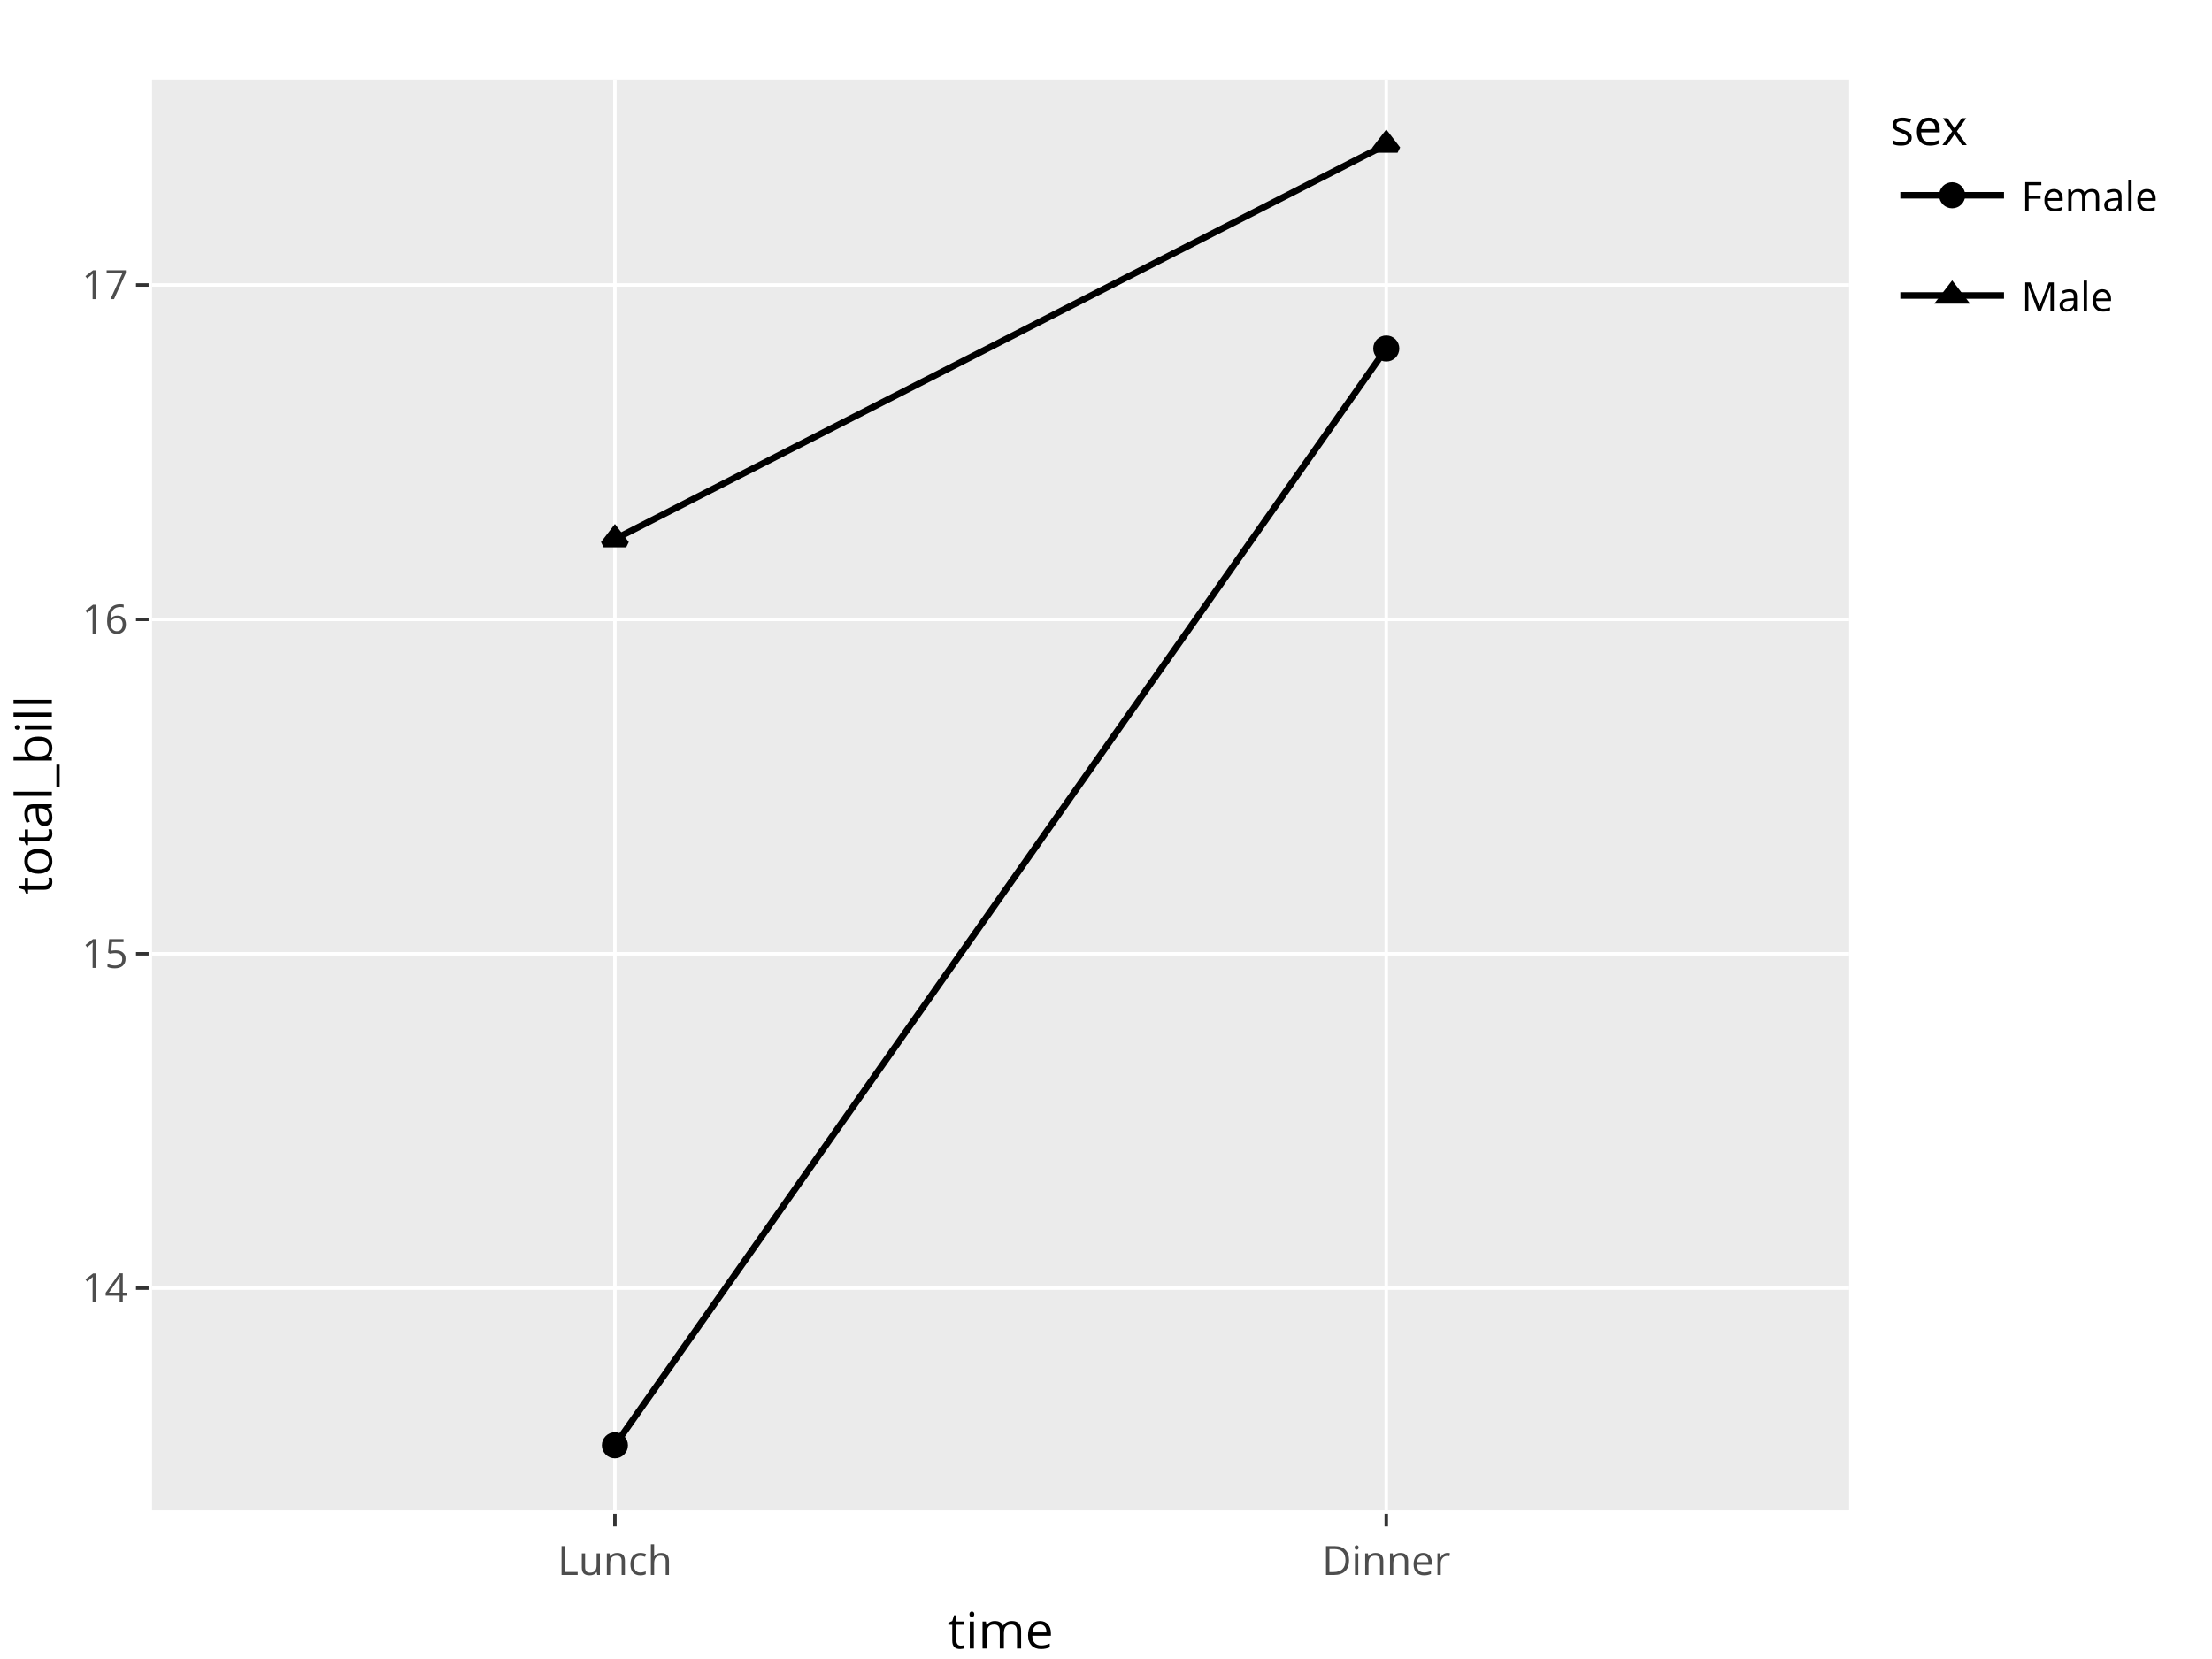
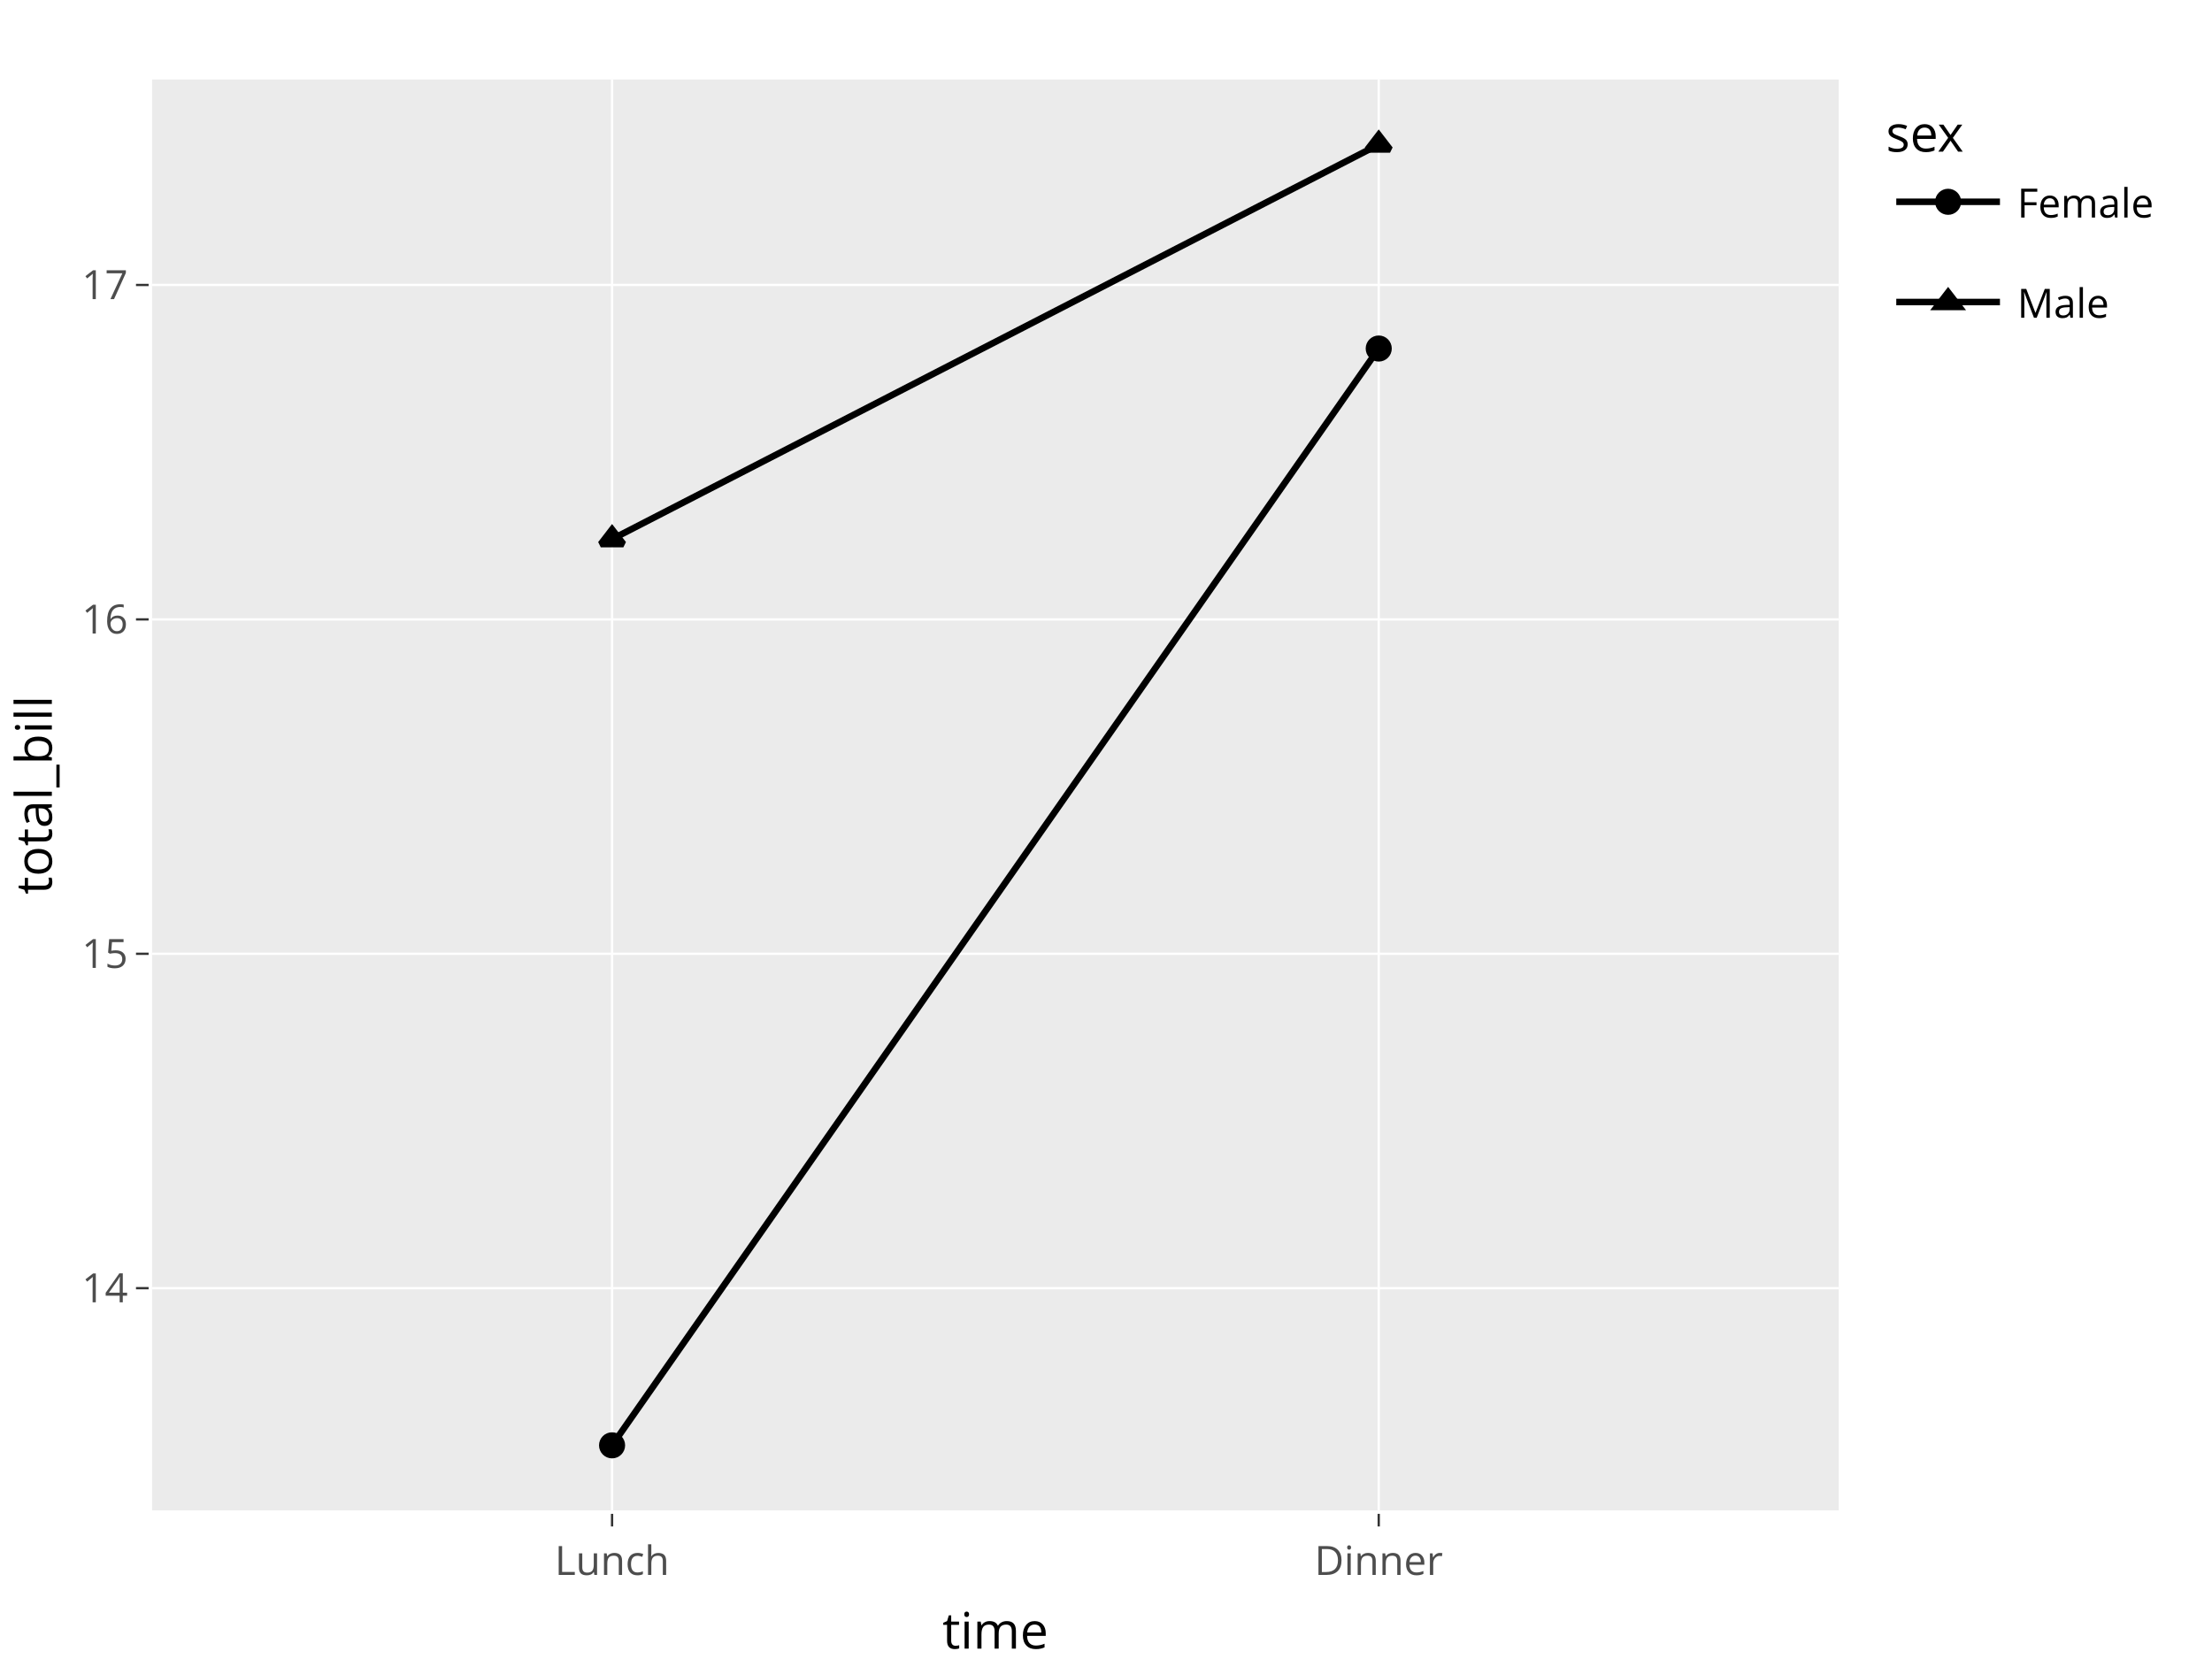
<svg xmlns="http://www.w3.org/2000/svg" class="main-svg" width="640" height="480" style="" viewBox="0 0 640 480">
  <rect x="0" y="0" width="640" height="480" style="fill: rgb(255, 255, 255); fill-opacity: 1;" />
  <defs id="defs-">
    <g class="clips">
      <clipPath id="clipxyplot" class="plotclip">
-         <rect width="491" height="414" />
+         <rect width="488" height="414" />
      </clipPath>
      <clipPath class="axesclip" id="clipx">
-         <rect x="44" y="0" width="491" height="480" />
+         <rect x="44" y="0" width="488" height="480" />
      </clipPath>
      <clipPath class="axesclip" id="clipy">
        <rect x="0" y="23" width="640" height="414" />
      </clipPath>
      <clipPath class="axesclip" id="clipxy">
-         <rect x="44" y="23" width="491" height="414" />
+         <rect x="44" y="23" width="488" height="414" />
      </clipPath>
    </g>
    <g class="gradients" />
    <g class="patterns" />
  </defs>
  <g class="bglayer">
-     <rect class="bg" x="44" y="23" width="491" height="414" style="fill: rgb(235, 235, 235); fill-opacity: 1; stroke-width: 0;" />
+     <rect class="bg" x="44" y="23" width="488" height="414" style="fill: rgb(235, 235, 235); fill-opacity: 1; stroke-width: 0;" />
  </g>
  <g class="layer-below">
    <g class="imagelayer" />
-     <g class="shapelayer">
-       <path data-index="0" fill-rule="evenodd" d="M44,437H535V23H44Z" style="opacity: 1; stroke: rgb(0, 0, 0); stroke-opacity: 0; fill: rgb(0, 0, 0); fill-opacity: 0; stroke-width: 0px;" />
-     </g>
+     <g class="shapelayer" />
  </g>
  <g class="cartesianlayer">
    <g class="subplot xy">
      <g class="layer-subplot">
        <g class="shapelayer" />
        <g class="imagelayer" />
      </g>
+       <g class="minor-gridlayer">
+         <g class="x" />
+         <g class="y" />
+       </g>
      <g class="gridlayer">
        <g class="x">
-           <path class="xgrid crisp" transform="translate(177.91,0)" d="M0,23v414" style="stroke: rgb(255, 255, 255); stroke-opacity: 1; stroke-width: 1px;" />
-           <path class="xgrid crisp" transform="translate(401.09,0)" d="M0,23v414" style="stroke: rgb(255, 255, 255); stroke-opacity: 1; stroke-width: 1px;" />
+           <path class="xgrid crisp" transform="translate(177.09,0)" d="M0,23v414" style="stroke: rgb(255, 255, 255); stroke-opacity: 1; stroke-width: 0.664px;" />
+           <path class="xgrid crisp" transform="translate(398.91,0)" d="M0,23v414" style="stroke: rgb(255, 255, 255); stroke-opacity: 1; stroke-width: 0.664px;" />
        </g>
        <g class="y">
-           <path class="ygrid crisp" transform="translate(0,372.71)" d="M44,0h491" style="stroke: rgb(255, 255, 255); stroke-opacity: 1; stroke-width: 1px;" />
-           <path class="ygrid crisp" transform="translate(0,275.96)" d="M44,0h491" style="stroke: rgb(255, 255, 255); stroke-opacity: 1; stroke-width: 1px;" />
-           <path class="ygrid crisp" transform="translate(0,179.21)" d="M44,0h491" style="stroke: rgb(255, 255, 255); stroke-opacity: 1; stroke-width: 1px;" />
-           <path class="ygrid crisp" transform="translate(0,82.45)" d="M44,0h491" style="stroke: rgb(255, 255, 255); stroke-opacity: 1; stroke-width: 1px;" />
+           <path class="ygrid crisp" transform="translate(0,372.71)" d="M44,0h488" style="stroke: rgb(255, 255, 255); stroke-opacity: 1; stroke-width: 0.664px;" />
+           <path class="ygrid crisp" transform="translate(0,275.96)" d="M44,0h488" style="stroke: rgb(255, 255, 255); stroke-opacity: 1; stroke-width: 0.664px;" />
+           <path class="ygrid crisp" transform="translate(0,179.21)" d="M44,0h488" style="stroke: rgb(255, 255, 255); stroke-opacity: 1; stroke-width: 0.664px;" />
+           <path class="ygrid crisp" transform="translate(0,82.45)" d="M44,0h488" style="stroke: rgb(255, 255, 255); stroke-opacity: 1; stroke-width: 0.664px;" />
        </g>
      </g>
      <g class="zerolinelayer" />
      <path class="xlines-below" />
      <path class="ylines-below" />
      <g class="overlines-below" />
      <g class="xaxislayer-below" />
      <g class="yaxislayer-below" />
      <g class="overaxes-below" />
      <g class="plot" transform="translate(44,23)" clip-path="url(#clipxyplot)">
        <g class="scatterlayer mlayer">
          <g class="trace scatter trace-vdiffr-plotly-1" style="stroke-miterlimit: 2; opacity: 1;">
            <g class="fills" />
            <g class="errorbars" />
            <g class="lines">
-               <path class="js-line" d="M133.91,395.18L357.09,77.84" style="vector-effect: non-scaling-stroke; fill: none; stroke: rgb(0, 0, 0); stroke-opacity: 1; stroke-width: 1.89px; opacity: 1;" />
+               <path class="js-line" d="M133.09,395.18L354.91,77.84" style="vector-effect: none; fill: none; stroke: rgb(0, 0, 0); stroke-opacity: 1; stroke-width: 1.89px; opacity: 1;" />
            </g>
            <g class="points">
-               <path class="point" transform="translate(133.91,395.18)" d="M2.83,0A2.83,2.83 0 1,1 0,-2.83A2.83,2.83 0 0,1 2.83,0Z" style="opacity: 1; stroke-width: 1.89px; fill: rgb(0, 0, 0); fill-opacity: 1; stroke: rgb(0, 0, 0); stroke-opacity: 1;" />
-               <path class="point" transform="translate(357.09,77.84)" d="M2.83,0A2.83,2.83 0 1,1 0,-2.83A2.83,2.83 0 0,1 2.83,0Z" style="opacity: 1; stroke-width: 1.89px; fill: rgb(0, 0, 0); fill-opacity: 1; stroke: rgb(0, 0, 0); stroke-opacity: 1;" />
+               <path class="point" transform="translate(133.09,395.18)" d="M2.83,0A2.83,2.83 0 1,1 0,-2.83A2.83,2.83 0 0,1 2.83,0Z" style="opacity: 1; stroke-width: 1.89px; fill: rgb(0, 0, 0); fill-opacity: 1; stroke: rgb(0, 0, 0); stroke-opacity: 1;" />
+               <path class="point" transform="translate(354.91,77.84)" d="M2.83,0A2.83,2.83 0 1,1 0,-2.83A2.83,2.83 0 0,1 2.83,0Z" style="opacity: 1; stroke-width: 1.89px; fill: rgb(0, 0, 0); fill-opacity: 1; stroke: rgb(0, 0, 0); stroke-opacity: 1;" />
            </g>
            <g class="text" />
          </g>
          <g class="trace scatter trace-vdiffr-plotly-2" style="stroke-miterlimit: 2; opacity: 1;">
            <g class="fills" />
            <g class="errorbars" />
            <g class="lines">
-               <path class="js-line" d="M133.91,132.99L357.09,18.82" style="vector-effect: non-scaling-stroke; fill: none; stroke: rgb(0, 0, 0); stroke-opacity: 1; stroke-width: 1.89px; opacity: 1;" />
+               <path class="js-line" d="M133.09,132.99L354.91,18.82" style="vector-effect: none; fill: none; stroke: rgb(0, 0, 0); stroke-opacity: 1; stroke-width: 1.89px; opacity: 1;" />
            </g>
            <g class="points">
-               <path class="point" transform="translate(133.91,132.99)" d="M-3.27,1.42H3.27L0,-2.83Z" style="opacity: 1; stroke-width: 1.89px; fill: rgb(0, 0, 0); fill-opacity: 1; stroke: rgb(0, 0, 0); stroke-opacity: 1;" />
-               <path class="point" transform="translate(357.09,18.82)" d="M-3.27,1.42H3.27L0,-2.83Z" style="opacity: 1; stroke-width: 1.89px; fill: rgb(0, 0, 0); fill-opacity: 1; stroke: rgb(0, 0, 0); stroke-opacity: 1;" />
+               <path class="point" transform="translate(133.09,132.99)" d="M-3.27,1.42H3.27L0,-2.83Z" style="opacity: 1; stroke-width: 1.89px; fill: rgb(0, 0, 0); fill-opacity: 1; stroke: rgb(0, 0, 0); stroke-opacity: 1;" />
+               <path class="point" transform="translate(354.91,18.82)" d="M-3.27,1.42H3.27L0,-2.83Z" style="opacity: 1; stroke-width: 1.89px; fill: rgb(0, 0, 0); fill-opacity: 1; stroke: rgb(0, 0, 0); stroke-opacity: 1;" />
            </g>
            <g class="text" />
          </g>
        </g>
      </g>
      <g class="overplot" />
      <path class="xlines-above crisp" d="" style="fill: none; stroke-width: 1px; stroke: rgb(0, 0, 0); stroke-opacity: 0;" />
      <path class="ylines-above crisp" d="" style="fill: none; stroke-width: 1px; stroke: rgb(0, 0, 0); stroke-opacity: 0;" />
      <g class="overlines-above" />
      <g class="xaxislayer-above">
-         <path class="xtick ticks crisp" d="M0,438v3.653" transform="translate(177.91,0)" style="stroke: rgb(51, 51, 51); stroke-opacity: 1; stroke-width: 1px;" />
-         <path class="xtick ticks crisp" d="M0,438v3.653" transform="translate(401.09,0)" style="stroke: rgb(51, 51, 51); stroke-opacity: 1; stroke-width: 1px;" />
+         <path class="xtick ticks crisp" d="M0,438v3.653" transform="translate(177.09,0)" style="stroke: rgb(51, 51, 51); stroke-opacity: 1; stroke-width: 0.664px;" />
+         <path class="xtick ticks crisp" d="M0,438v3.653" transform="translate(398.91,0)" style="stroke: rgb(51, 51, 51); stroke-opacity: 1; stroke-width: 0.664px;" />
        <g class="xtick">
-           <text text-anchor="middle" x="0" y="455.68" transform="translate(177.91,0)" style="font-family: 'Open Sans', verdana, arial, sans-serif; font-size: 11.69px; fill: rgb(77, 77, 77); fill-opacity: 1; white-space: pre; opacity: 1;">Lunch</text>
+           <text text-anchor="middle" x="0" y="455.68" transform="translate(177.09,0)" style="font-family: 'Open Sans', verdana, arial, sans-serif; font-size: 11.69px; fill: rgb(77, 77, 77); fill-opacity: 1; white-space: pre; opacity: 1;">Lunch</text>
        </g>
        <g class="xtick">
-           <text text-anchor="middle" x="0" y="455.68" style="font-family: 'Open Sans', verdana, arial, sans-serif; font-size: 11.69px; fill: rgb(77, 77, 77); fill-opacity: 1; white-space: pre; opacity: 1;" transform="translate(401.09,0)">Dinner</text>
+           <text text-anchor="middle" x="0" y="455.68" style="font-family: 'Open Sans', verdana, arial, sans-serif; font-size: 11.69px; fill: rgb(77, 77, 77); fill-opacity: 1; white-space: pre; opacity: 1;" transform="translate(398.91,0)">Dinner</text>
        </g>
      </g>
      <g class="yaxislayer-above">
-         <path class="ytick ticks crisp" d="M43,0h-3.653" transform="translate(0,372.71)" style="stroke: rgb(51, 51, 51); stroke-opacity: 1; stroke-width: 1px;" />
-         <path class="ytick ticks crisp" d="M43,0h-3.653" transform="translate(0,275.96)" style="stroke: rgb(51, 51, 51); stroke-opacity: 1; stroke-width: 1px;" />
-         <path class="ytick ticks crisp" d="M43,0h-3.653" transform="translate(0,179.21)" style="stroke: rgb(51, 51, 51); stroke-opacity: 1; stroke-width: 1px;" />
-         <path class="ytick ticks crisp" d="M43,0h-3.653" transform="translate(0,82.45)" style="stroke: rgb(51, 51, 51); stroke-opacity: 1; stroke-width: 1px;" />
+         <path class="ytick ticks crisp" d="M43,0h-3.653" transform="translate(0,372.71)" style="stroke: rgb(51, 51, 51); stroke-opacity: 1; stroke-width: 0.664px;" />
+         <path class="ytick ticks crisp" d="M43,0h-3.653" transform="translate(0,275.96)" style="stroke: rgb(51, 51, 51); stroke-opacity: 1; stroke-width: 0.664px;" />
+         <path class="ytick ticks crisp" d="M43,0h-3.653" transform="translate(0,179.21)" style="stroke: rgb(51, 51, 51); stroke-opacity: 1; stroke-width: 0.664px;" />
+         <path class="ytick ticks crisp" d="M43,0h-3.653" transform="translate(0,82.45)" style="stroke: rgb(51, 51, 51); stroke-opacity: 1; stroke-width: 0.664px;" />
        <g class="ytick">
          <text text-anchor="end" x="37.009" y="4.091" transform="translate(0,372.71)" style="font-family: 'Open Sans', verdana, arial, sans-serif; font-size: 11.69px; fill: rgb(77, 77, 77); fill-opacity: 1; white-space: pre; opacity: 1;">14</text>
        </g>
        <g class="ytick">
          <text text-anchor="end" x="37.009" y="4.091" style="font-family: 'Open Sans', verdana, arial, sans-serif; font-size: 11.69px; fill: rgb(77, 77, 77); fill-opacity: 1; white-space: pre; opacity: 1;" transform="translate(0,275.96)">15</text>
        </g>
        <g class="ytick">
          <text text-anchor="end" x="37.009" y="4.091" style="font-family: 'Open Sans', verdana, arial, sans-serif; font-size: 11.69px; fill: rgb(77, 77, 77); fill-opacity: 1; white-space: pre; opacity: 1;" transform="translate(0,179.21)">16</text>
        </g>
        <g class="ytick">
          <text text-anchor="end" x="37.009" y="4.091" style="font-family: 'Open Sans', verdana, arial, sans-serif; font-size: 11.69px; fill: rgb(77, 77, 77); fill-opacity: 1; white-space: pre; opacity: 1;" transform="translate(0,82.45)">17</text>
        </g>
      </g>
      <g class="overaxes-above" />
    </g>
  </g>
  <g class="polarlayer" />
  <g class="smithlayer" />
  <g class="ternarylayer" />
  <g class="geolayer" />
  <g class="funnelarealayer" />
  <g class="pielayer" />
  <g class="iciclelayer" />
  <g class="treemaplayer" />
  <g class="sunburstlayer" />
  <g class="glimages" />
  <defs id="topdefs-">
    <g class="clips" />
    <clipPath id="legend">
-       <rect width="88" height="77" x="0" y="0" />
+       <rect width="87.22" height="77.22" x="1.89" y="1.89" />
    </clipPath>
  </defs>
  <g class="layer-above">
    <g class="imagelayer" />
    <g class="shapelayer" />
  </g>
  <g class="infolayer">
-     <g class="legend" pointer-events="all" transform="translate(544.82,23)">
-       <rect class="bg" shape-rendering="crispEdges" style="stroke: rgb(0, 0, 0); stroke-opacity: 0; fill: rgb(255, 255, 255); fill-opacity: 1; stroke-width: 0px;" width="88" height="77" x="0" y="0" />
+     <g class="legend" pointer-events="all" transform="translate(541.76,23)">
+       <rect class="bg" shape-rendering="crispEdges" style="stroke: rgb(0, 0, 0); stroke-opacity: 0; fill: rgb(255, 255, 255); fill-opacity: 1; stroke-width: 1.89px;" width="89.11" height="79.11" x="0.945" y="0.945" />
      <g class="scrollbox" transform="" clip-path="url(#legend)">
-         <text class="legendtitletext" text-anchor="start" x="2" y="18.995" style="font-family: 'Open Sans', verdana, arial, sans-serif; font-size: 14.612px; fill: rgb(0, 0, 0); fill-opacity: 1; white-space: pre;">sex</text>
+         <text class="legendtitletext" text-anchor="start" x="3.89" y="20.885" style="font-family: 'Open Sans', verdana, arial, sans-serif; font-size: 14.612px; fill: rgb(0, 0, 0); fill-opacity: 1; white-space: pre;">sex</text>
        <g class="groups" transform="">
-           <g class="traces" transform="translate(0,33.49543)" style="opacity: 1;">
+           <g class="traces" transform="translate(1.889764,35.3852)" style="opacity: 1;">
            <text class="legendtext" text-anchor="start" x="40" y="4.559" style="font-family: 'Open Sans', verdana, arial, sans-serif; font-size: 11.69px; fill: rgb(0, 0, 0); fill-opacity: 1; white-space: pre;">Female</text>
            <g class="layers" style="opacity: 1;">
              <g class="legendfill" />
              <g class="legendlines">
                <path class="js-line" d="M5,0h30" style="fill: none; stroke: rgb(0, 0, 0); stroke-opacity: 1; stroke-width: 1.89px;" />
              </g>
              <g class="legendsymbols">
                <g class="legendpoints">
                  <path class="scatterpts" transform="translate(20,0)" d="M2.83,0A2.83,2.83 0 1,1 0,-2.83A2.83,2.83 0 0,1 2.83,0Z" style="opacity: 1; stroke-width: 1.89px; fill: rgb(0, 0, 0); fill-opacity: 1; stroke: rgb(0, 0, 0); stroke-opacity: 1;" />
                </g>
              </g>
            </g>
            <rect class="legendtoggle" x="0" y="-9.5" width="82.219" height="19" style="fill: rgb(0, 0, 0); fill-opacity: 0;" />
          </g>
        </g>
        <g class="groups" transform="translate(0,10)">
-           <g class="traces" transform="translate(0,52.49543)" style="opacity: 1;">
+           <g class="traces" transform="translate(1.889764,54.3852)" style="opacity: 1;">
            <text class="legendtext" text-anchor="start" x="40" y="4.559" style="font-family: 'Open Sans', verdana, arial, sans-serif; font-size: 11.69px; fill: rgb(0, 0, 0); fill-opacity: 1; white-space: pre;">Male</text>
            <g class="layers" style="opacity: 1;">
              <g class="legendfill" />
              <g class="legendlines">
                <path class="js-line" d="M5,0h30" style="fill: none; stroke: rgb(0, 0, 0); stroke-opacity: 1; stroke-width: 1.89px;" />
              </g>
              <g class="legendsymbols">
                <g class="legendpoints">
                  <path class="scatterpts" transform="translate(20,0)" d="M-3.27,1.42H3.27L0,-2.83Z" style="opacity: 1; stroke-width: 1.89px; fill: rgb(0, 0, 0); fill-opacity: 1; stroke: rgb(0, 0, 0); stroke-opacity: 1;" />
                </g>
              </g>
            </g>
            <rect class="legendtoggle" x="0" y="-9.5" width="82.219" height="19" style="fill: rgb(0, 0, 0); fill-opacity: 0;" />
          </g>
        </g>
      </g>
      <rect class="scrollbar" rx="20" ry="3" width="0" height="0" style="fill: rgb(128, 139, 164); fill-opacity: 1;" x="0" y="0" />
    </g>
    <g class="g-gtitle" />
    <g class="g-xtitle" transform="translate(0,-13.83562)">
-       <text class="xtitle" x="289.5" y="490.836" text-anchor="middle" style="font-family: 'Open Sans', verdana, arial, sans-serif; font-size: 14.61px; fill: rgb(0, 0, 0); opacity: 1; font-weight: normal; white-space: pre;">time</text>
+       <text class="xtitle" x="288" y="490.836" text-anchor="middle" style="font-family: 'Open Sans', verdana, arial, sans-serif; font-size: 14.61px; fill: rgb(0, 0, 0); opacity: 1; font-weight: normal; white-space: pre;">time</text>
    </g>
    <g class="g-ytitle" transform="translate(10.22363,0)">
      <text class="ytitle" transform="rotate(-90,4.776256,230)" x="4.776" y="230" text-anchor="middle" style="font-family: 'Open Sans', verdana, arial, sans-serif; font-size: 14.61px; fill: rgb(0, 0, 0); opacity: 1; font-weight: normal; white-space: pre;">total_bill</text>
    </g>
  </g>
</svg>
